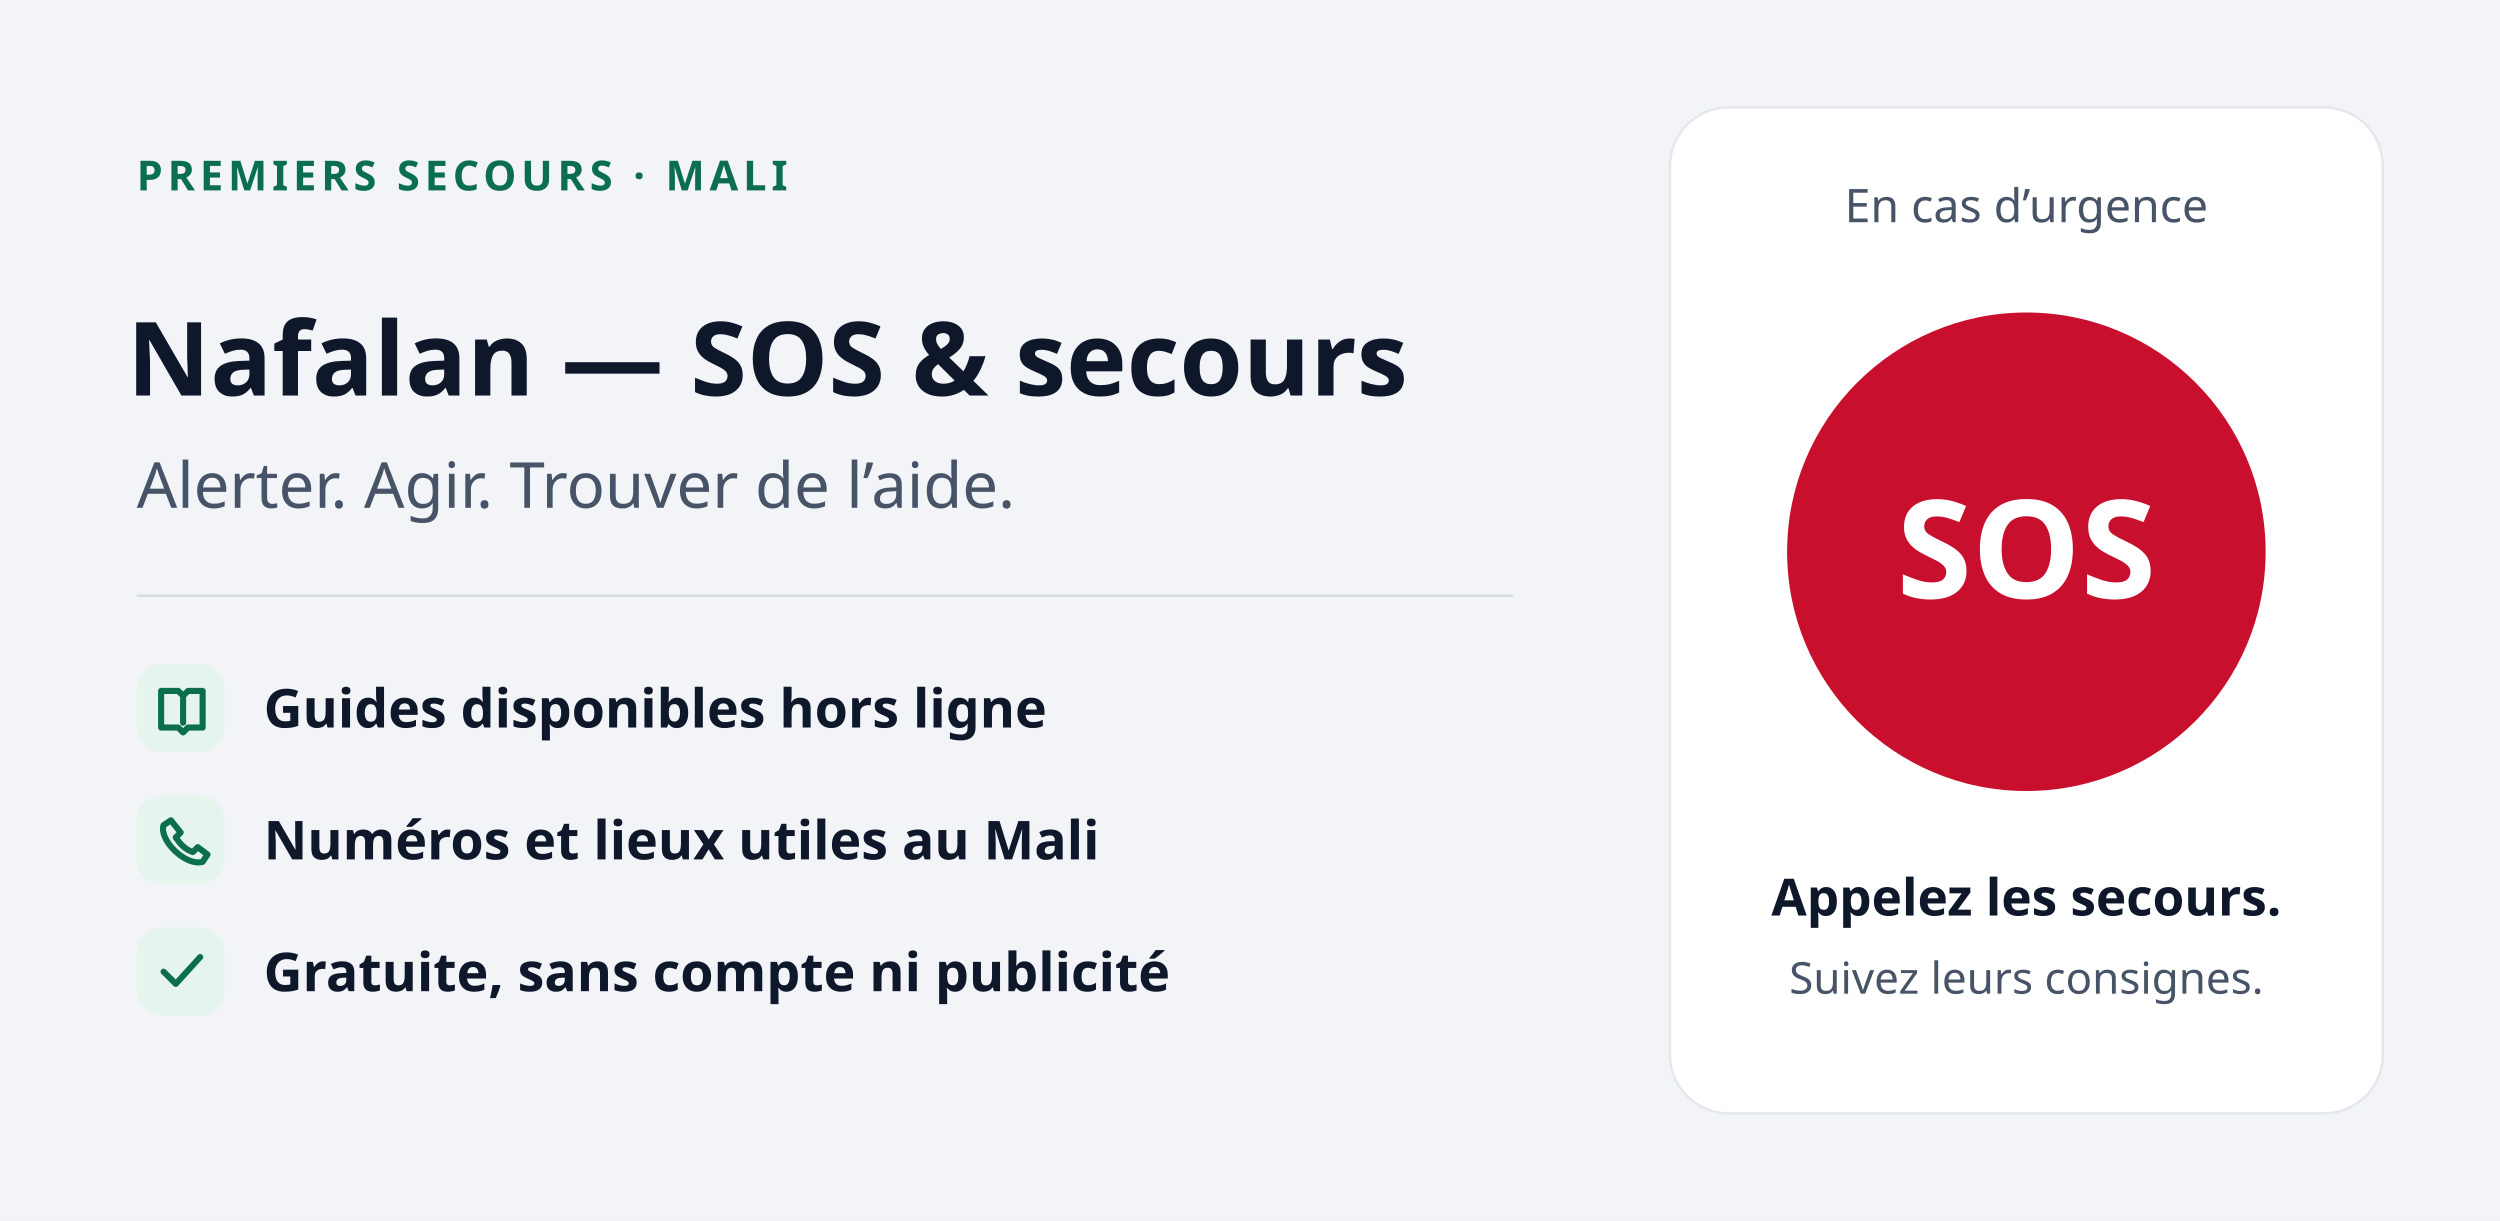
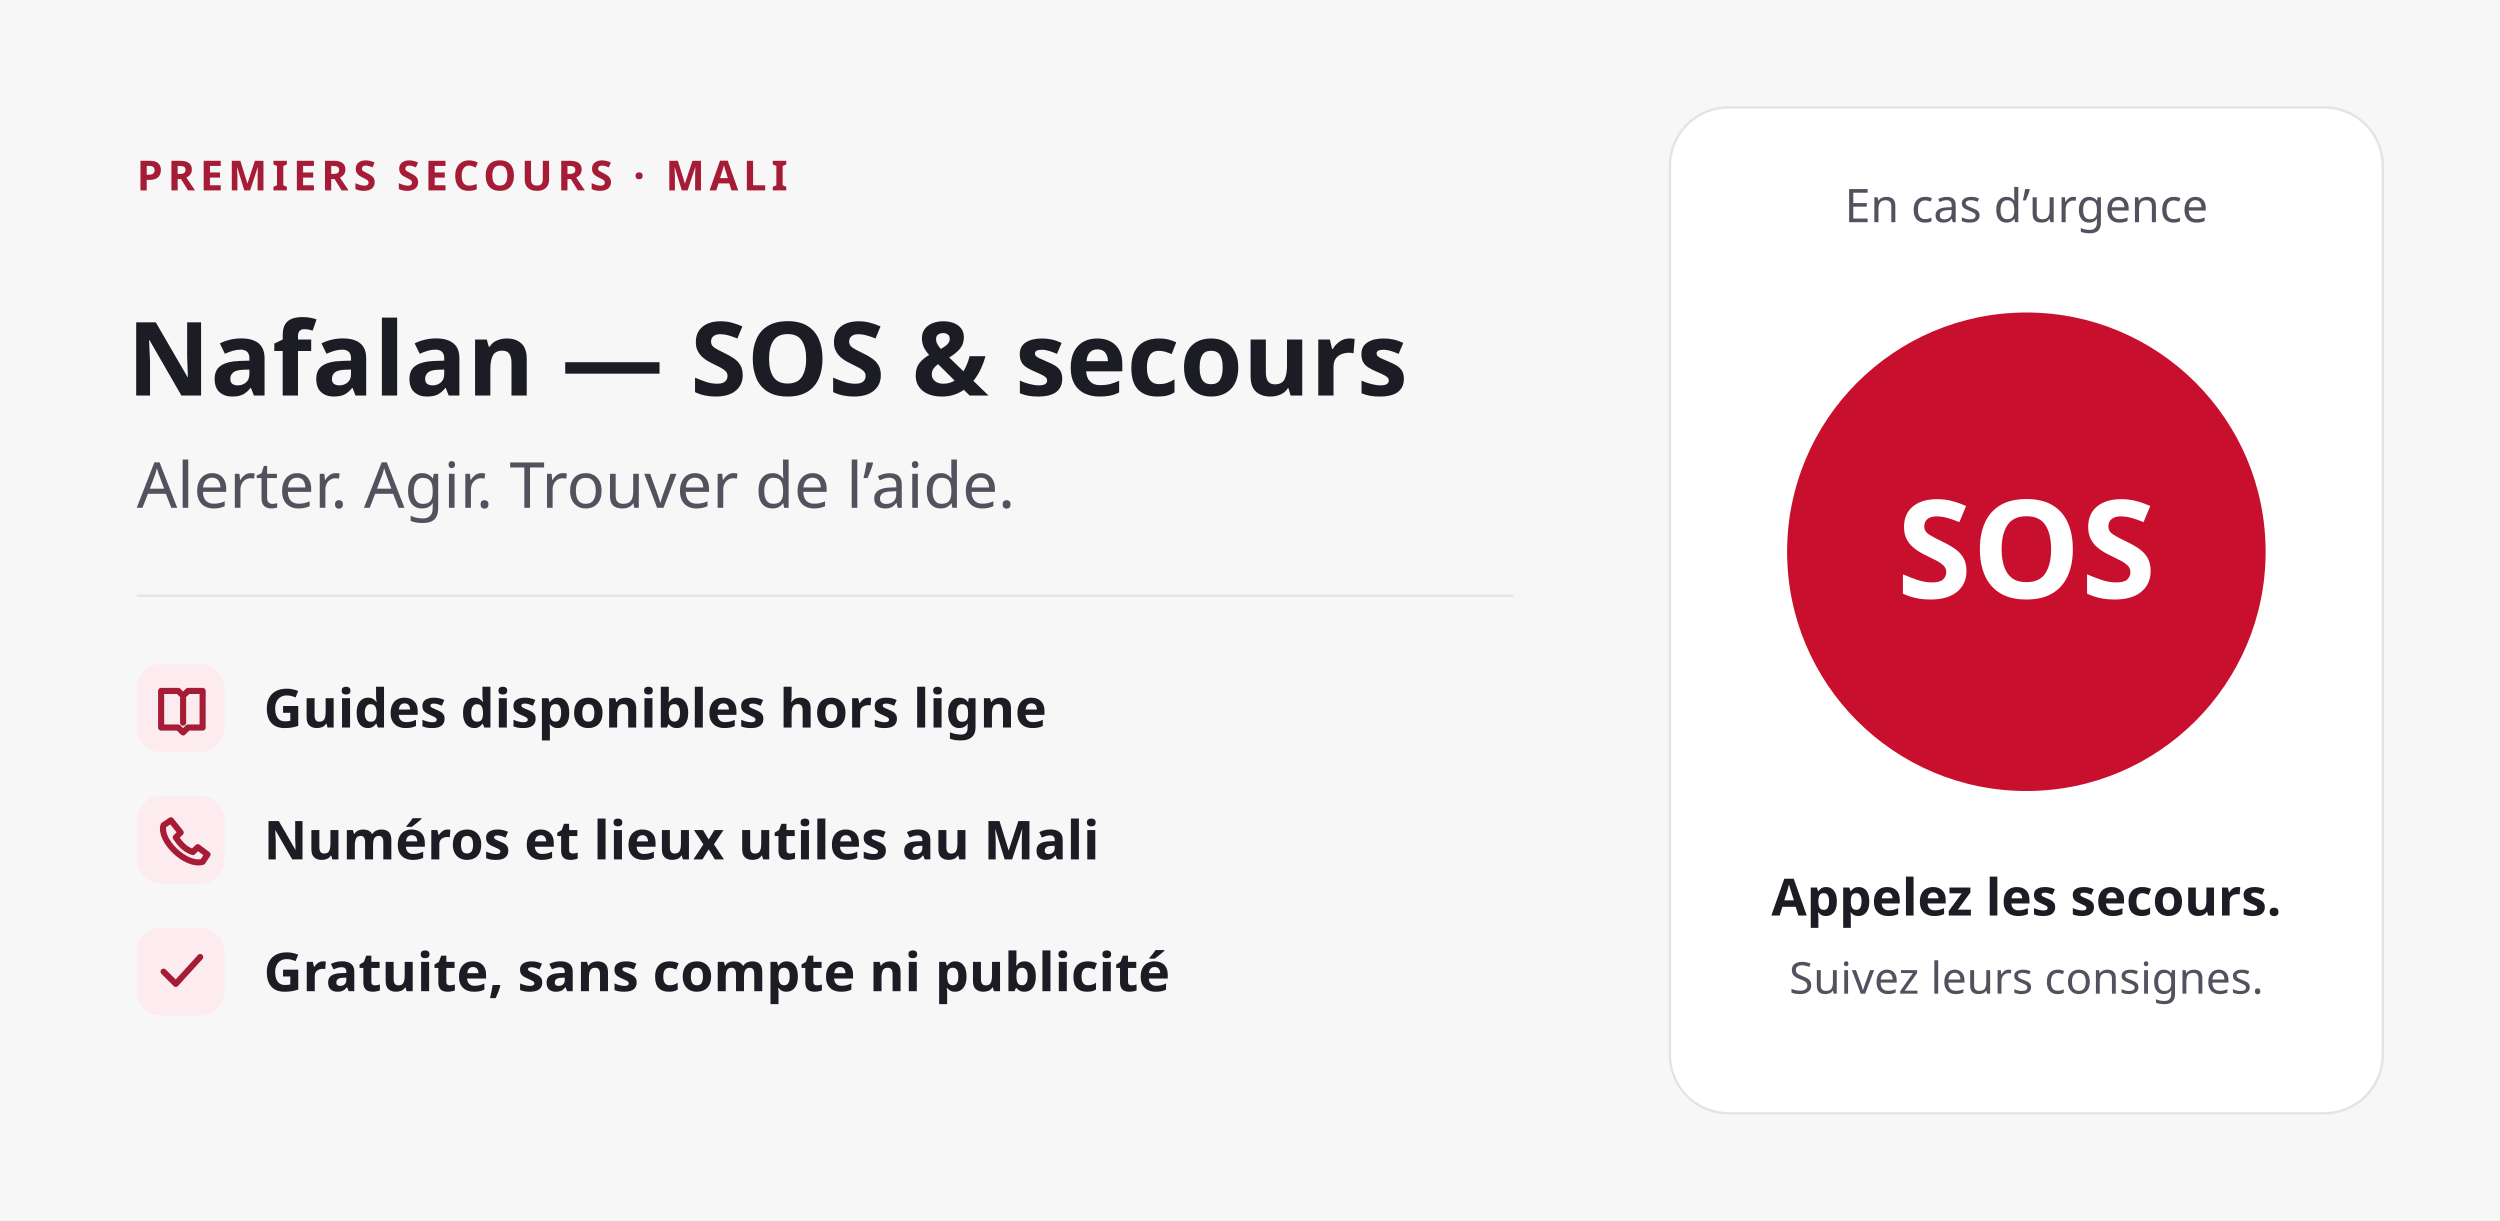
<svg xmlns="http://www.w3.org/2000/svg" width="1024" height="500" viewBox="0 0 1024 500" role="img" aria-labelledby="title desc">
-   <rect width="1024" height="500" fill="#F2F4F7" />
+   <rect width="1024" height="500" fill="#F7F7F8" />
  <g font-family="DM Sans, sans-serif">
-     <text x="56" y="78" fill="#0B6E4F" font-size="17" font-weight="600" letter-spacing="2">PREMIERS SECOURS · MALI</text>
-     <text x="52" y="162" fill="#0F172A" font-size="42" font-weight="700">Nafalan — SOS &amp; secours</text>
-     <text x="56" y="208" fill="#475467" font-size="26">Alerter. Agir. Trouver de l’aide.</text>
-     <path d="M56 244H620" stroke="#D5DCE5" />
-     <g fill="#E6F4EE">
+     <text x="56" y="78" fill="#A61B35" font-size="17" font-weight="600" letter-spacing="2">PREMIERS SECOURS · MALI</text>
+     <text x="52" y="162" fill="#1C1C24" font-size="42" font-weight="700">Nafalan — SOS &amp; secours</text>
+     <text x="56" y="208" fill="#52525F" font-size="26">Alerter. Agir. Trouver de l’aide.</text>
+     <path d="M56 244H620" stroke="#E4E4E8" />
+     <g fill="#FCECEF">
      <rect x="56" y="272" width="36" height="36" rx="10" />
      <rect x="56" y="326" width="36" height="36" rx="10" />
      <rect x="56" y="380" width="36" height="36" rx="10" />
    </g>
-     <g fill="none" stroke="#0B6E4F" stroke-width="2.5" stroke-linecap="round" stroke-linejoin="round">
+     <g fill="none" stroke="#A61B35" stroke-width="2.5" stroke-linecap="round" stroke-linejoin="round">
      <path d="M66 283h7l2 2 2-2h6v15h-6l-2 2-2-2h-7z M75 286v10" />
      <path d="m67 338 3-2 4 5-2 2c2 3 4 5 7 6l2-2 4 3-2 3c-7 2-18-9-16-15z" />
      <path d="m67 398 5 5 10-11" />
    </g>
-     <text x="108" y="298" fill="#0F172A" font-size="22" font-weight="600">Guides disponibles hors ligne</text>
-     <text x="108" y="352" fill="#0F172A" font-size="22" font-weight="600">Numéros et lieux utiles au Mali</text>
-     <text x="108" y="406" fill="#0F172A" font-size="22" font-weight="600">Gratuite, sans compte ni publicité</text>
-     <rect x="684" y="44" width="292" height="412" rx="24" fill="#FFFFFF" stroke="#E4E7EC" />
-     <text x="830" y="91" text-anchor="middle" fill="#475467" font-size="19" font-weight="500">En cas d’urgence</text>
+     <text x="108" y="298" fill="#1C1C24" font-size="22" font-weight="600">Guides disponibles hors ligne</text>
+     <text x="108" y="352" fill="#1C1C24" font-size="22" font-weight="600">Numéros et lieux utiles au Mali</text>
+     <text x="108" y="406" fill="#1C1C24" font-size="22" font-weight="600">Gratuite, sans compte ni publicité</text>
+     <rect x="684" y="44" width="292" height="412" rx="24" fill="#FFFFFF" stroke="#E4E4E8" />
+     <text x="830" y="91" text-anchor="middle" fill="#52525F" font-size="19" font-weight="500">En cas d’urgence</text>
    <circle cx="830" cy="226" r="98" fill="#C8102E" />
    <text x="830" y="245" text-anchor="middle" fill="#FFFFFF" font-size="56" font-weight="700">SOS</text>
-     <text x="830" y="375" text-anchor="middle" fill="#0F172A" font-size="21" font-weight="600">Appelez les secours.</text>
-     <text x="830" y="407" text-anchor="middle" fill="#475467" font-size="18">Suivez leurs consignes.</text>
+     <text x="830" y="375" text-anchor="middle" fill="#1C1C24" font-size="21" font-weight="600">Appelez les secours.</text>
+     <text x="830" y="407" text-anchor="middle" fill="#52525F" font-size="18">Suivez leurs consignes.</text>
  </g>
</svg>
